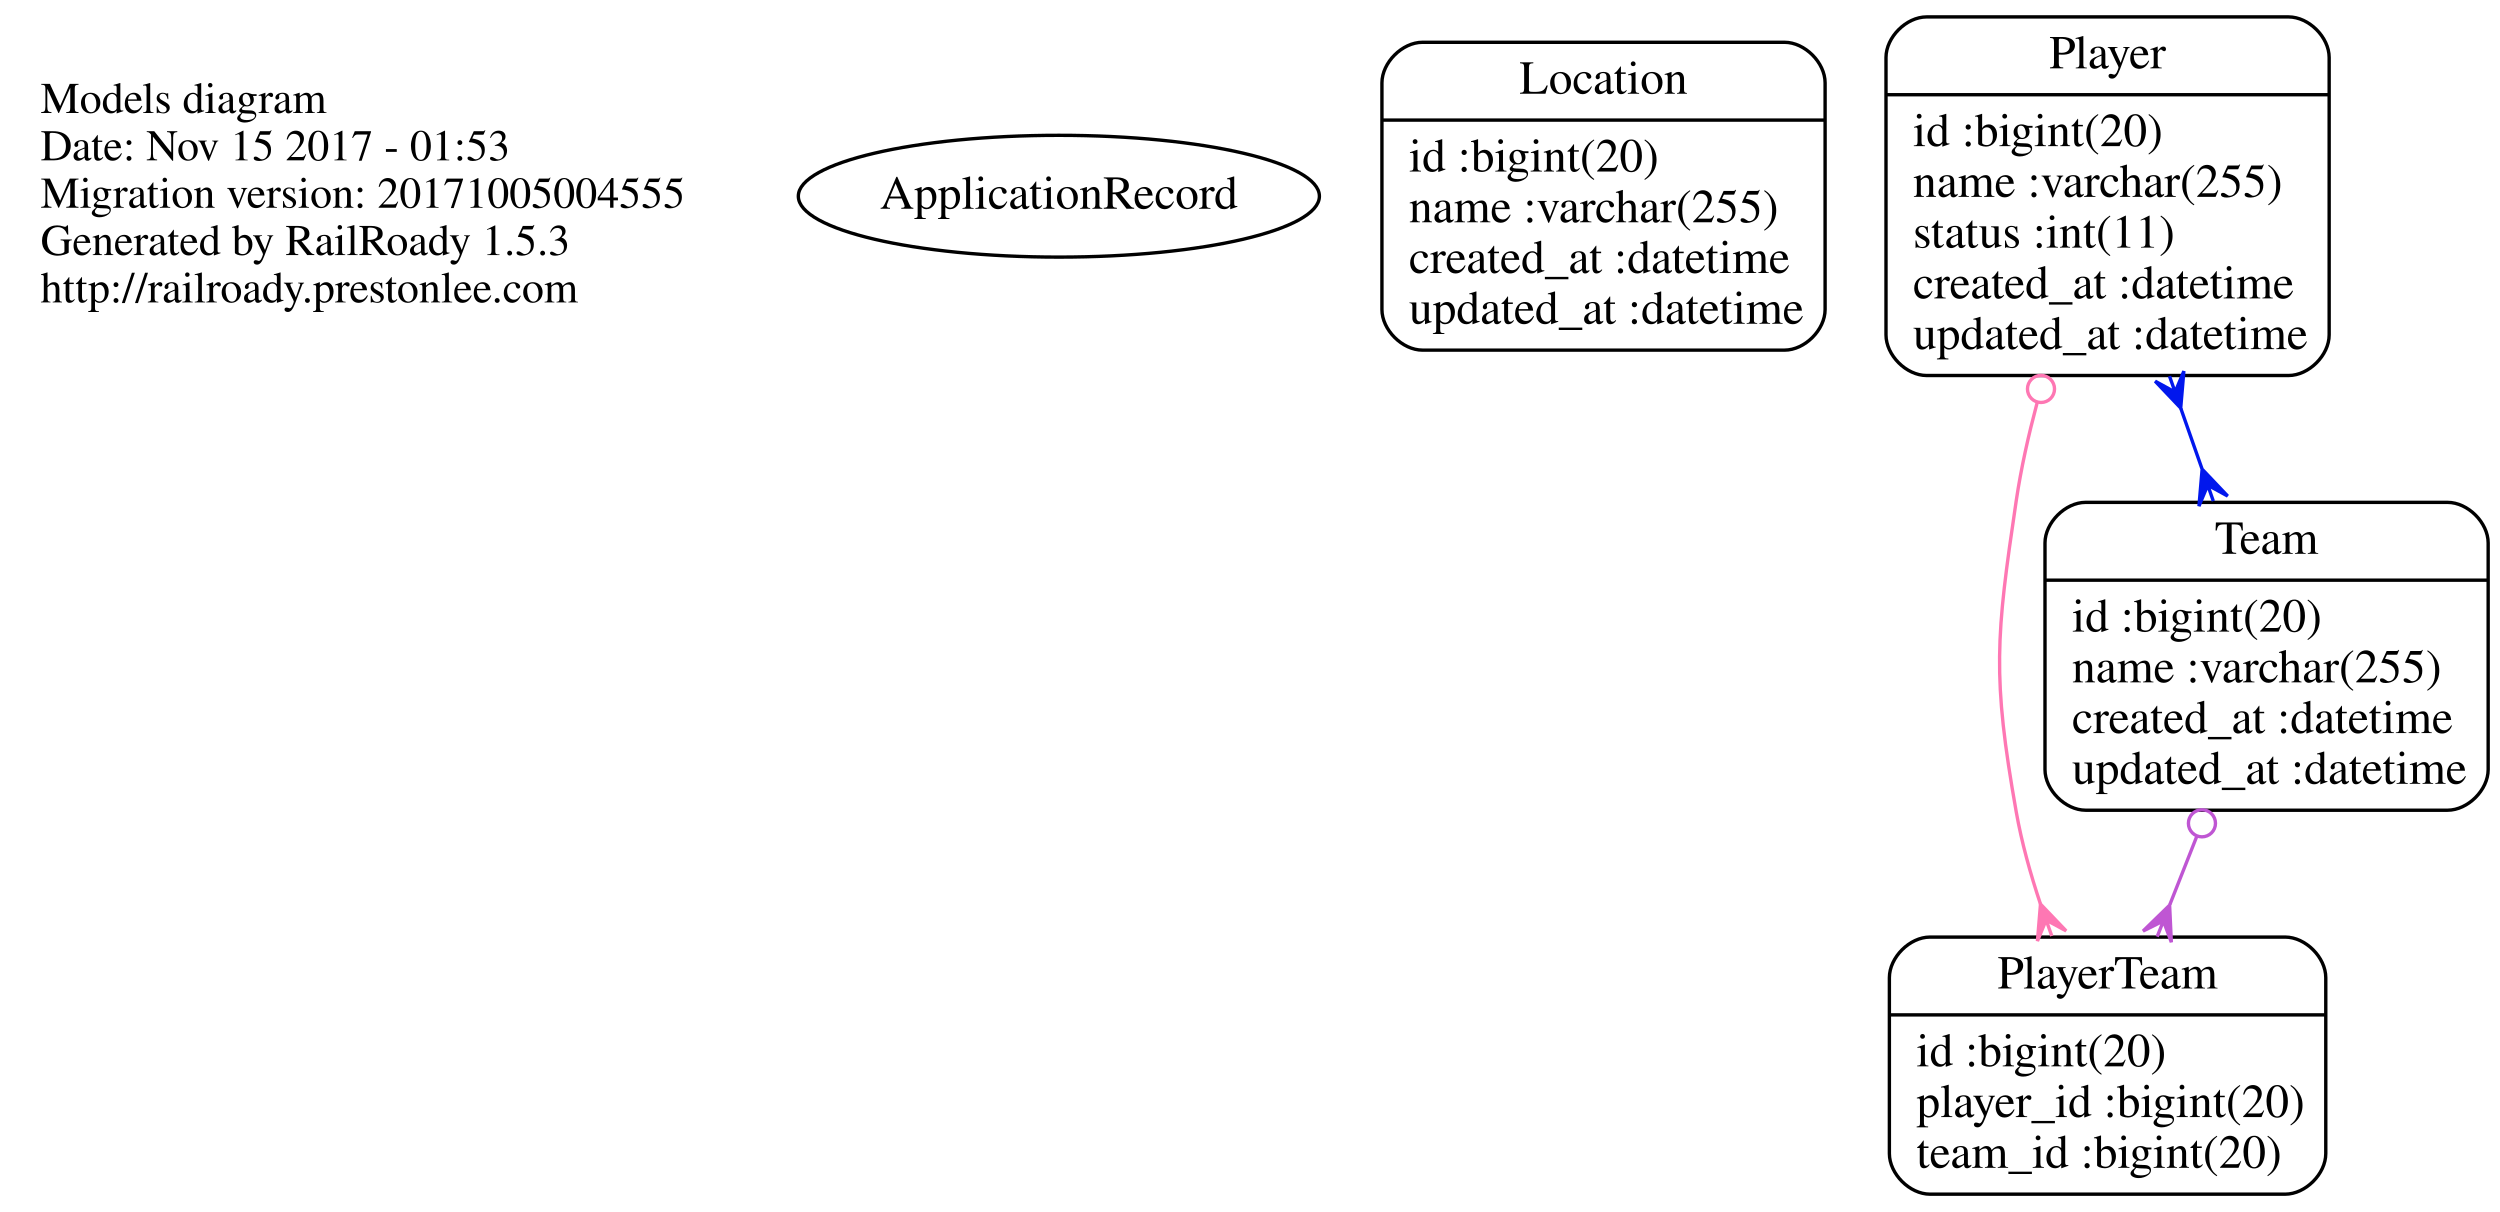
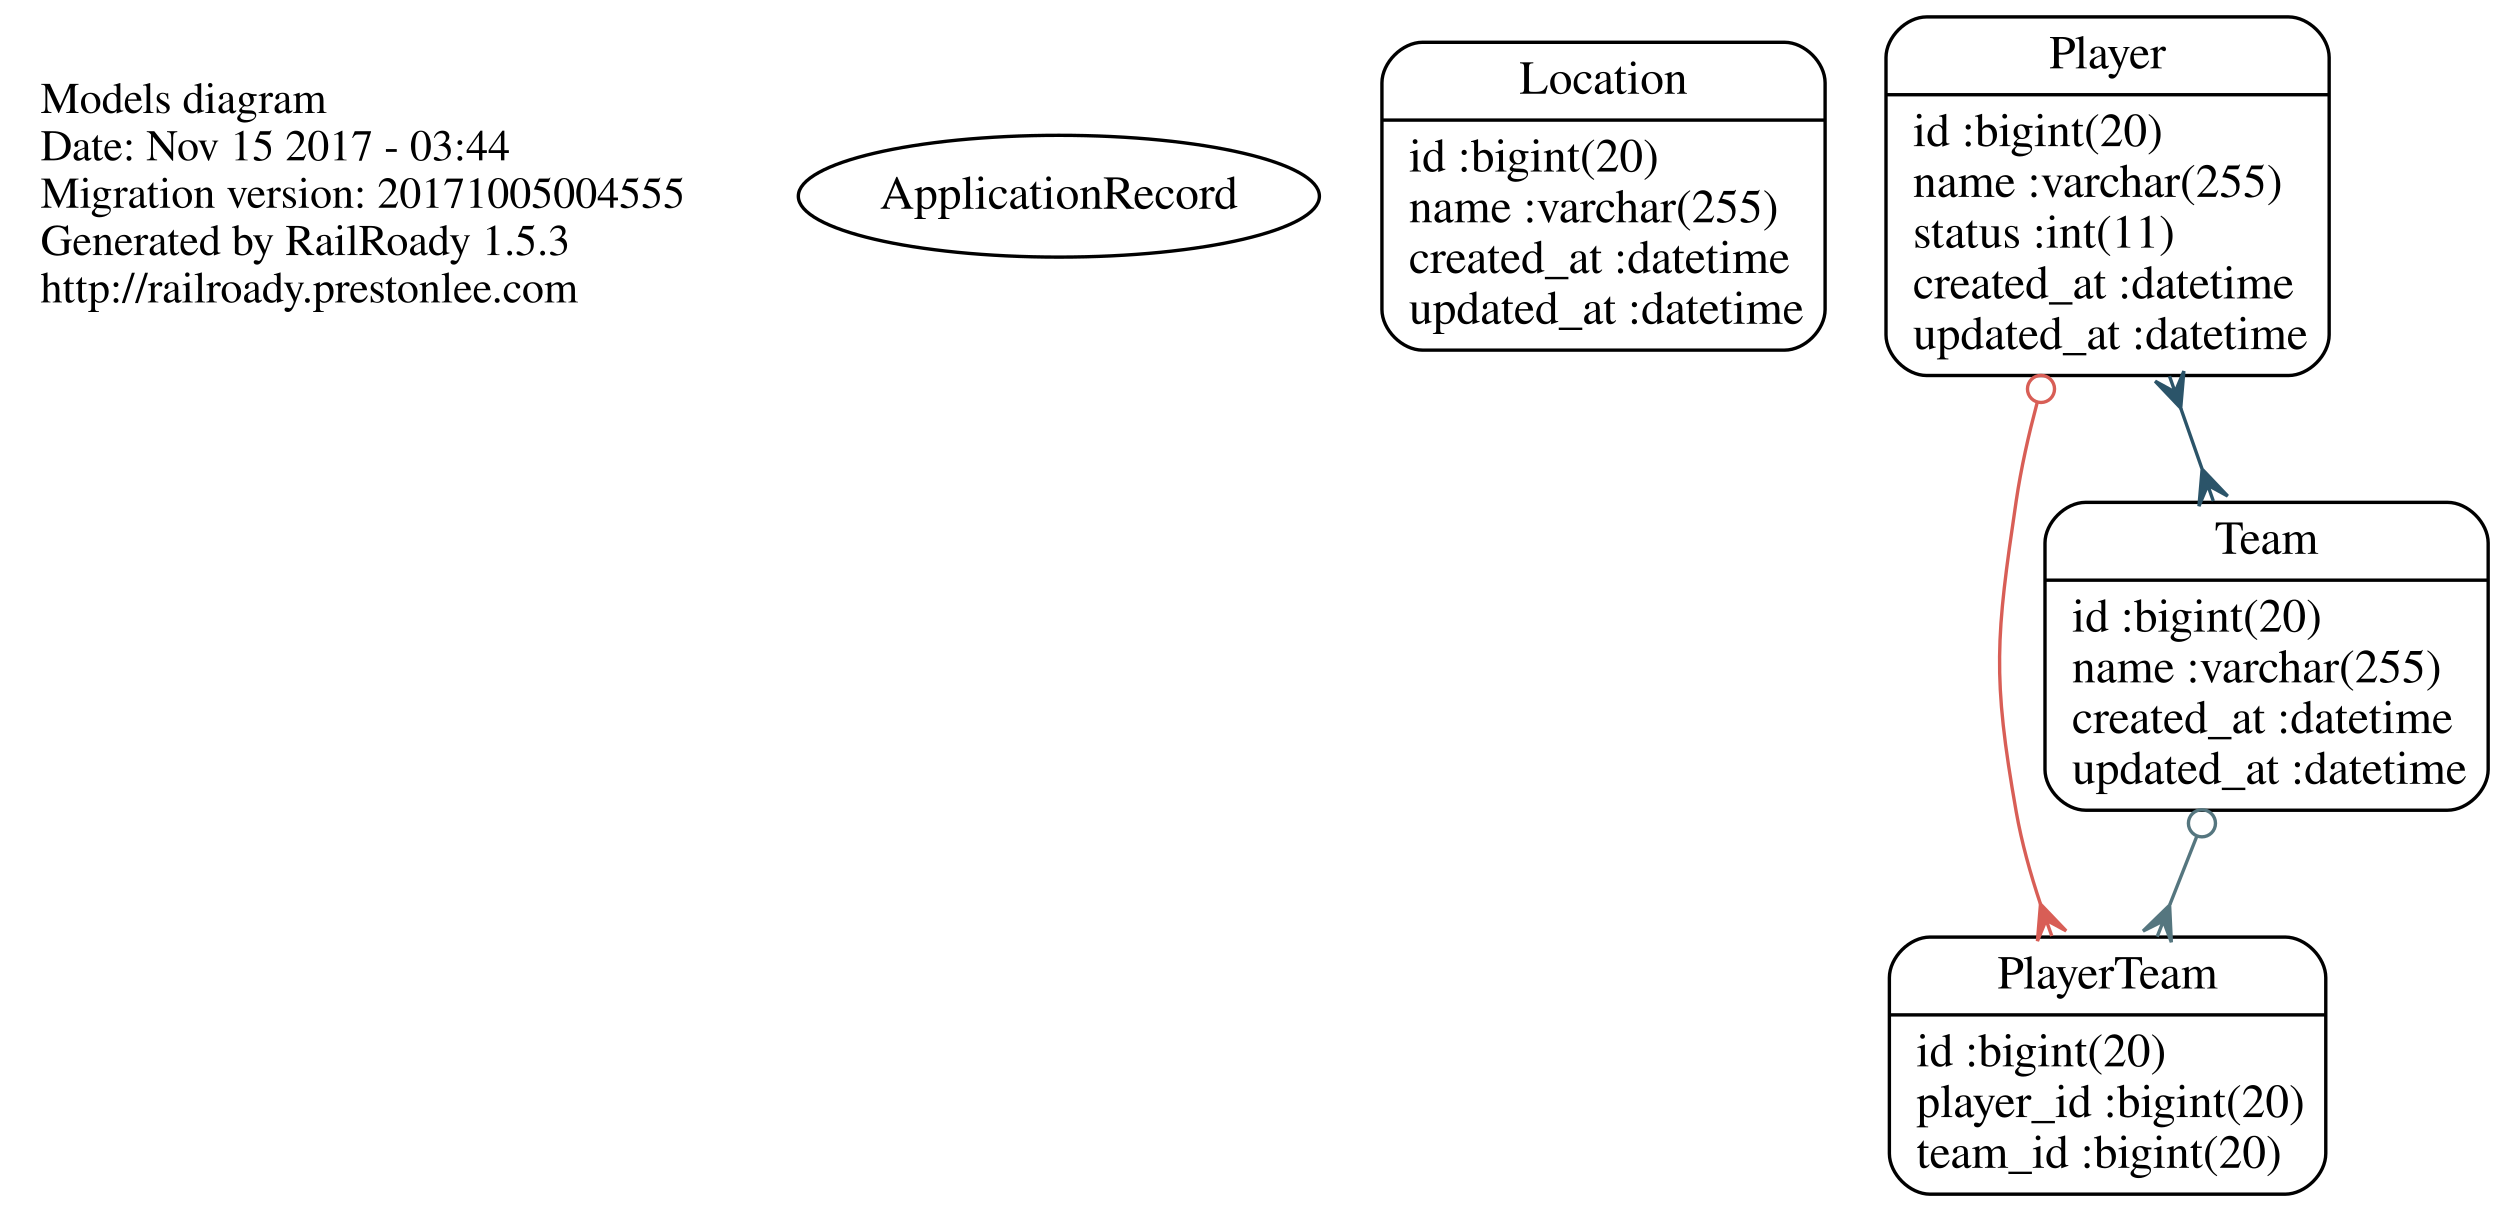
<svg xmlns="http://www.w3.org/2000/svg" width="739pt" height="358pt" viewBox="0.00 0.00 739.00 358.00">
  <g id="graph0" class="graph" transform="scale(1 1) rotate(0) translate(4 354)">
    <polygon fill="none" stroke="none" points="-4,4 -4,-354 735,-354 735,4 -4,4" />
    <g id="node1" class="node">
      <text text-anchor="start" x="8" y="-320.6" font-family="Times,serif" font-size="13.00">Models diagram</text>
-       <text text-anchor="start" x="8" y="-306.6" font-family="Times,serif" font-size="13.00">Date: Nov 15 2017 - 01:53</text>
+       <text text-anchor="start" x="8" y="-306.6" font-family="Times,serif" font-size="13.00">Date: Nov 15 2017 - 03:44</text>
      <text text-anchor="start" x="8" y="-292.6" font-family="Times,serif" font-size="13.00">Migration version: 20171005004555</text>
      <text text-anchor="start" x="8" y="-278.6" font-family="Times,serif" font-size="13.00">Generated by RailRoady 1.5.3</text>
      <text text-anchor="start" x="8" y="-264.6" font-family="Times,serif" font-size="13.00">http://railroady.prestonlee.com</text>
    </g>
    <g id="node2" class="node">
      <ellipse fill="none" stroke="black" cx="309" cy="-296" rx="77.015" ry="18" />
      <text text-anchor="middle" x="309" y="-292.3" font-family="Times,serif" font-size="14.00">ApplicationRecord</text>
    </g>
    <g id="node3" class="node">
      <path fill="none" stroke="black" d="M416.5,-250.5C416.5,-250.5 523.5,-250.5 523.5,-250.5 529.5,-250.5 535.5,-256.5 535.5,-262.5 535.5,-262.5 535.5,-329.5 535.5,-329.5 535.5,-335.5 529.5,-341.5 523.5,-341.5 523.5,-341.5 416.5,-341.5 416.5,-341.5 410.5,-341.5 404.5,-335.5 404.5,-329.5 404.5,-329.5 404.5,-262.5 404.5,-262.5 404.5,-256.5 410.5,-250.5 416.5,-250.5" />
      <text text-anchor="middle" x="470" y="-326.3" font-family="Times,serif" font-size="14.00">Location</text>
      <polyline fill="none" stroke="black" points="404.5,-318.5 535.5,-318.5 " />
      <text text-anchor="start" x="412.5" y="-303.3" font-family="Times,serif" font-size="14.00">id :bigint(20)</text>
      <text text-anchor="start" x="412.5" y="-288.3" font-family="Times,serif" font-size="14.00">name :varchar(255)</text>
      <text text-anchor="start" x="412.5" y="-273.3" font-family="Times,serif" font-size="14.00">created_at :datetime</text>
      <text text-anchor="start" x="412.5" y="-258.3" font-family="Times,serif" font-size="14.00">updated_at :datetime</text>
    </g>
    <g id="node4" class="node">
      <path fill="none" stroke="black" d="M565.5,-243C565.5,-243 672.5,-243 672.5,-243 678.5,-243 684.5,-249 684.5,-255 684.5,-255 684.5,-337 684.5,-337 684.5,-343 678.5,-349 672.5,-349 672.5,-349 565.5,-349 565.5,-349 559.5,-349 553.5,-343 553.5,-337 553.5,-337 553.5,-255 553.5,-255 553.5,-249 559.5,-243 565.5,-243" />
      <text text-anchor="middle" x="619" y="-333.8" font-family="Times,serif" font-size="14.00">Player</text>
      <polyline fill="none" stroke="black" points="553.5,-326 684.5,-326 " />
      <text text-anchor="start" x="561.5" y="-310.8" font-family="Times,serif" font-size="14.00">id :bigint(20)</text>
      <text text-anchor="start" x="561.5" y="-295.8" font-family="Times,serif" font-size="14.00">name :varchar(255)</text>
      <text text-anchor="start" x="561.5" y="-280.8" font-family="Times,serif" font-size="14.00">status :int(11)</text>
      <text text-anchor="start" x="561.5" y="-265.8" font-family="Times,serif" font-size="14.00">created_at :datetime</text>
      <text text-anchor="start" x="561.5" y="-250.8" font-family="Times,serif" font-size="14.00">updated_at :datetime</text>
    </g>
    <g id="node5" class="node">
      <path fill="none" stroke="black" d="M566.5,-1C566.5,-1 671.5,-1 671.5,-1 677.5,-1 683.5,-7 683.5,-13 683.5,-13 683.5,-65 683.5,-65 683.5,-71 677.5,-77 671.5,-77 671.5,-77 566.5,-77 566.5,-77 560.5,-77 554.5,-71 554.5,-65 554.5,-65 554.5,-13 554.5,-13 554.5,-7 560.5,-1 566.5,-1" />
      <text text-anchor="middle" x="619" y="-61.8" font-family="Times,serif" font-size="14.00">PlayerTeam</text>
      <polyline fill="none" stroke="black" points="554.5,-54 683.5,-54 " />
      <text text-anchor="start" x="562.5" y="-38.8" font-family="Times,serif" font-size="14.00">id :bigint(20)</text>
      <text text-anchor="start" x="562.5" y="-23.8" font-family="Times,serif" font-size="14.00">player_id :bigint(20)</text>
      <text text-anchor="start" x="562.5" y="-8.8" font-family="Times,serif" font-size="14.00">team_id :bigint(20)</text>
    </g>
    <g id="edge1" class="edge">
-       <path fill="none" stroke="#fe77b3" d="M598.173,-234.925C595.613,-225.355 593.407,-215.483 592,-206 586,-165.554 584.884,-154.265 592,-114 593.591,-105 596.191,-95.656 599.165,-86.761" />
-       <ellipse fill="none" stroke="#fe77b3" cx="599.32" cy="-239.026" rx="4" ry="4" />
-       <polygon fill="#fe77b3" stroke="#fe77b3" points="599.169,-86.749 606.75,-78.826 600.839,-82.036 602.509,-77.323 602.509,-77.323 602.509,-77.323 600.839,-82.036 598.267,-75.82 599.169,-86.749 599.169,-86.749" />
+       <path fill="none" stroke="#d85e56" d="M598.173,-234.925C595.613,-225.355 593.407,-215.483 592,-206 586,-165.554 584.884,-154.265 592,-114 593.591,-105 596.191,-95.656 599.165,-86.761" />
+       <ellipse fill="none" stroke="#d85e56" cx="599.32" cy="-239.026" rx="4" ry="4" />
+       <polygon fill="#d85e56" stroke="#d85e56" points="599.169,-86.749 606.75,-78.826 600.839,-82.036 602.509,-77.323 602.509,-77.323 602.509,-77.323 600.839,-82.036 598.267,-75.82 599.169,-86.749 599.169,-86.749" />
    </g>
    <g id="node6" class="node">
      <path fill="none" stroke="black" d="M612.5,-114.5C612.5,-114.5 719.5,-114.5 719.5,-114.5 725.5,-114.5 731.5,-120.5 731.5,-126.5 731.5,-126.5 731.5,-193.5 731.5,-193.5 731.5,-199.5 725.5,-205.5 719.5,-205.5 719.5,-205.5 612.5,-205.5 612.5,-205.5 606.5,-205.5 600.5,-199.5 600.5,-193.5 600.5,-193.5 600.5,-126.5 600.5,-126.5 600.5,-120.5 606.5,-114.5 612.5,-114.5" />
      <text text-anchor="middle" x="666" y="-190.3" font-family="Times,serif" font-size="14.00">Team</text>
      <polyline fill="none" stroke="black" points="600.5,-182.5 731.5,-182.5 " />
      <text text-anchor="start" x="608.5" y="-167.3" font-family="Times,serif" font-size="14.00">id :bigint(20)</text>
      <text text-anchor="start" x="608.5" y="-152.3" font-family="Times,serif" font-size="14.00">name :varchar(255)</text>
      <text text-anchor="start" x="608.5" y="-137.3" font-family="Times,serif" font-size="14.00">created_at :datetime</text>
      <text text-anchor="start" x="608.5" y="-122.3" font-family="Times,serif" font-size="14.00">updated_at :datetime</text>
    </g>
    <g id="edge2" class="edge">
-       <path fill="none" stroke="#0117ed" d="M640.653,-233.266C642.728,-227.351 644.821,-221.382 646.869,-215.543" />
-       <polygon fill="#0117ed" stroke="#0117ed" points="640.616,-233.372 633.06,-241.319 638.961,-238.09 637.306,-242.808 637.306,-242.808 637.306,-242.808 638.961,-238.09 641.552,-244.298 640.616,-233.372 640.616,-233.372" />
-       <polygon fill="#0117ed" stroke="#0117ed" points="646.951,-215.31 654.507,-207.363 648.606,-210.592 650.261,-205.873 650.261,-205.873 650.261,-205.873 648.606,-210.592 646.014,-204.384 646.951,-215.31 646.951,-215.31" />
+       <path fill="none" stroke="#2b5469" d="M640.653,-233.266C642.728,-227.351 644.821,-221.382 646.869,-215.543" />
+       <polygon fill="#2b5469" stroke="#2b5469" points="640.616,-233.372 633.06,-241.319 638.961,-238.09 637.306,-242.808 637.306,-242.808 637.306,-242.808 638.961,-238.09 641.552,-244.298 640.616,-233.372 640.616,-233.372" />
+       <polygon fill="#2b5469" stroke="#2b5469" points="646.951,-215.31 654.507,-207.363 648.606,-210.592 650.261,-205.873 650.261,-205.873 650.261,-205.873 648.606,-210.592 646.014,-204.384 646.951,-215.31 646.951,-215.31" />
    </g>
    <g id="edge3" class="edge">
-       <path fill="none" stroke="#bf56d3" d="M645.376,-106.783C642.725,-100.07 640.024,-93.231 637.411,-86.615" />
-       <ellipse fill="none" stroke="#bf56d3" cx="646.896" cy="-110.63" rx="4" ry="4" />
-       <polygon fill="#bf56d3" stroke="#bf56d3" points="637.336,-86.424 637.848,-75.47 635.499,-81.774 633.662,-77.123 633.662,-77.123 633.662,-77.123 635.499,-81.774 629.477,-78.776 637.336,-86.424 637.336,-86.424" />
+       <path fill="none" stroke="#55767f" d="M645.376,-106.783C642.725,-100.07 640.024,-93.231 637.411,-86.615" />
+       <ellipse fill="none" stroke="#55767f" cx="646.896" cy="-110.63" rx="4" ry="4" />
+       <polygon fill="#55767f" stroke="#55767f" points="637.336,-86.424 637.848,-75.47 635.499,-81.774 633.662,-77.123 633.662,-77.123 633.662,-77.123 635.499,-81.774 629.477,-78.776 637.336,-86.424 637.336,-86.424" />
    </g>
  </g>
</svg>
